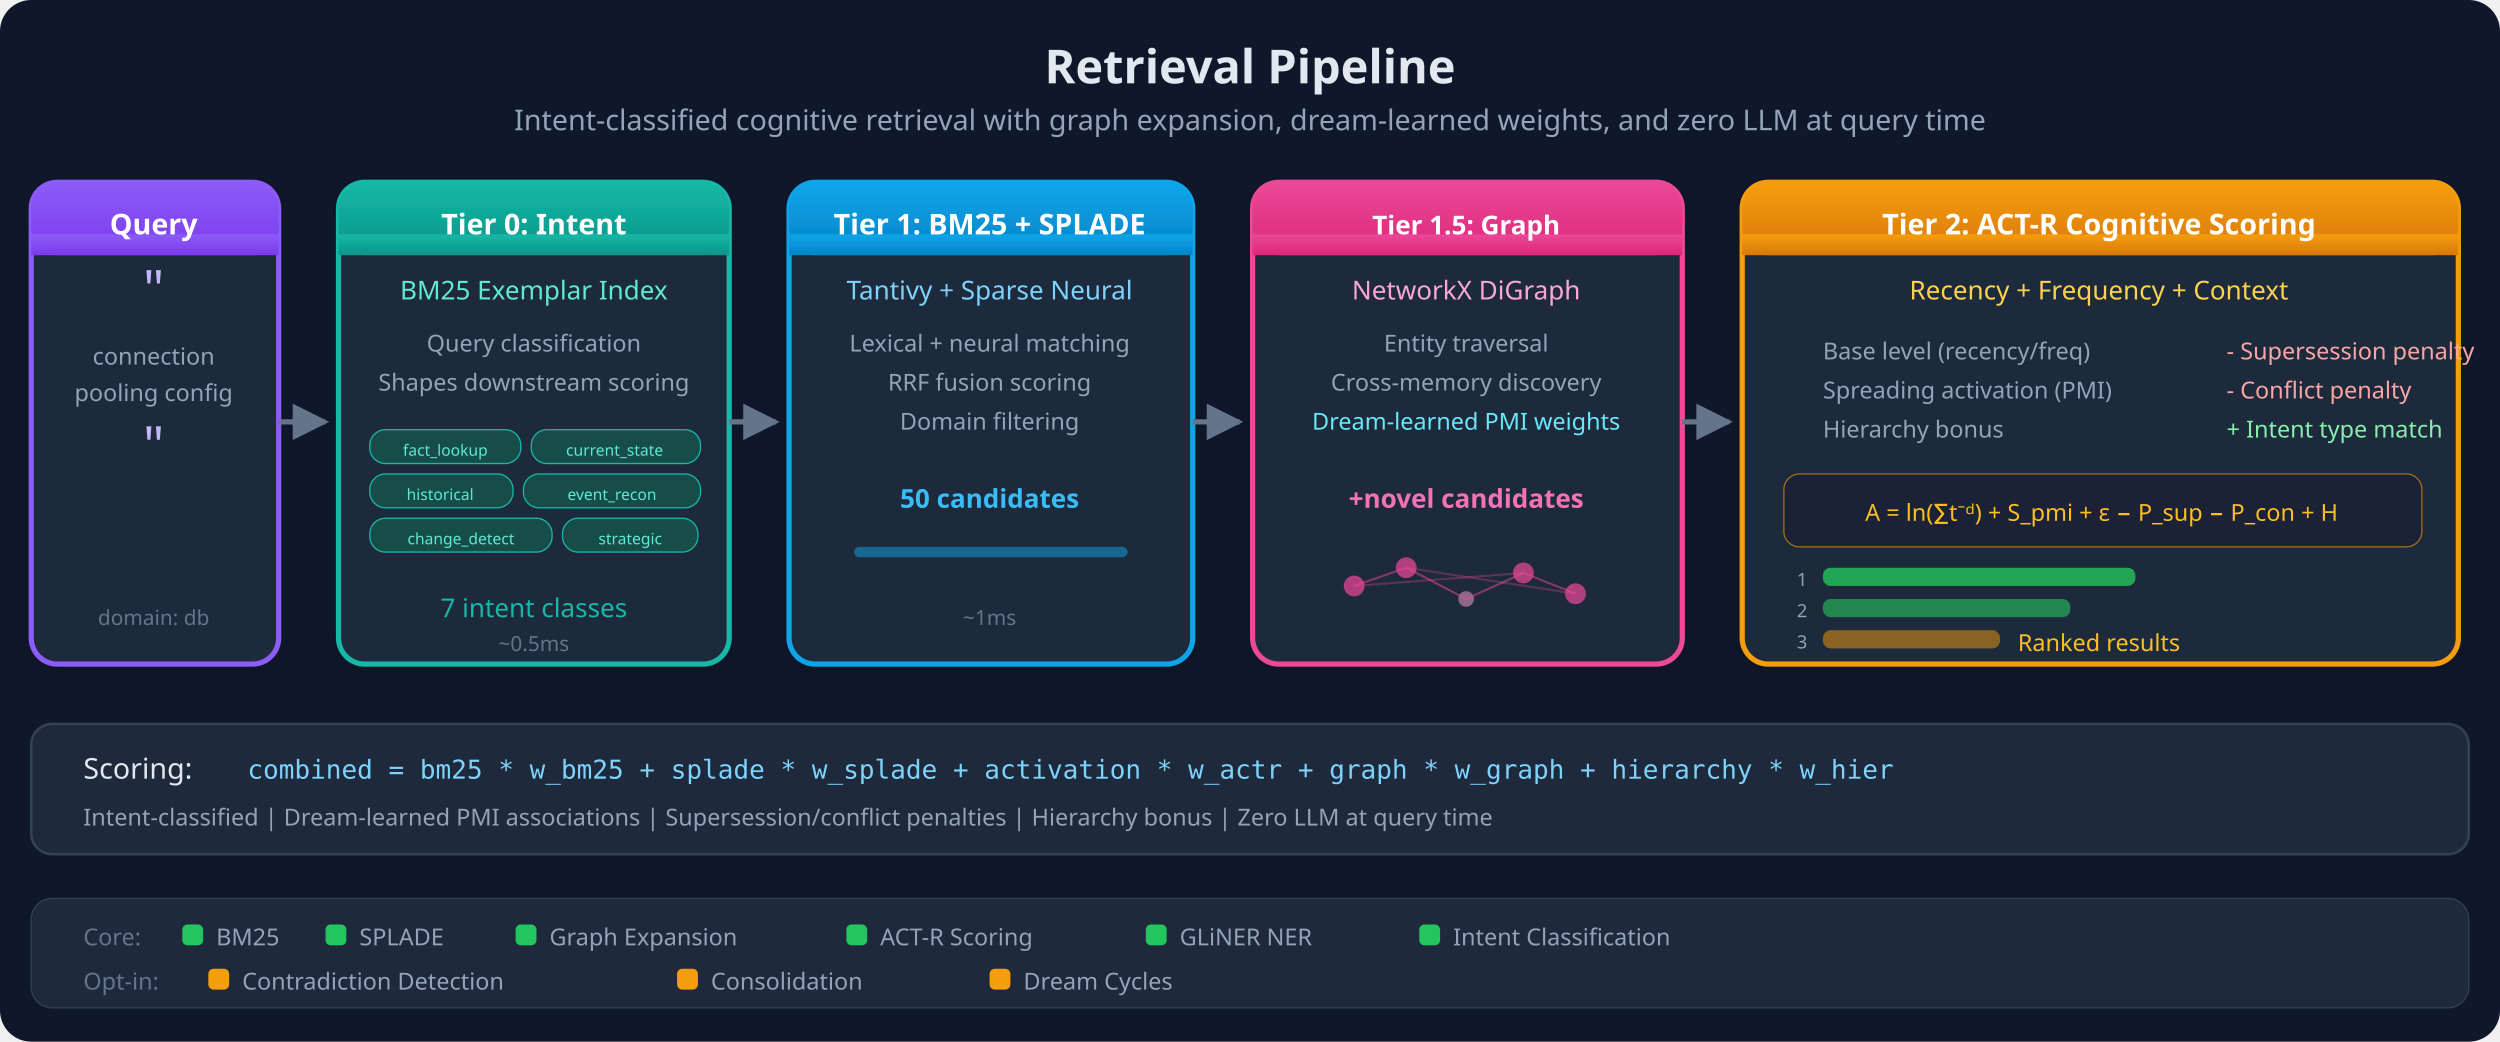
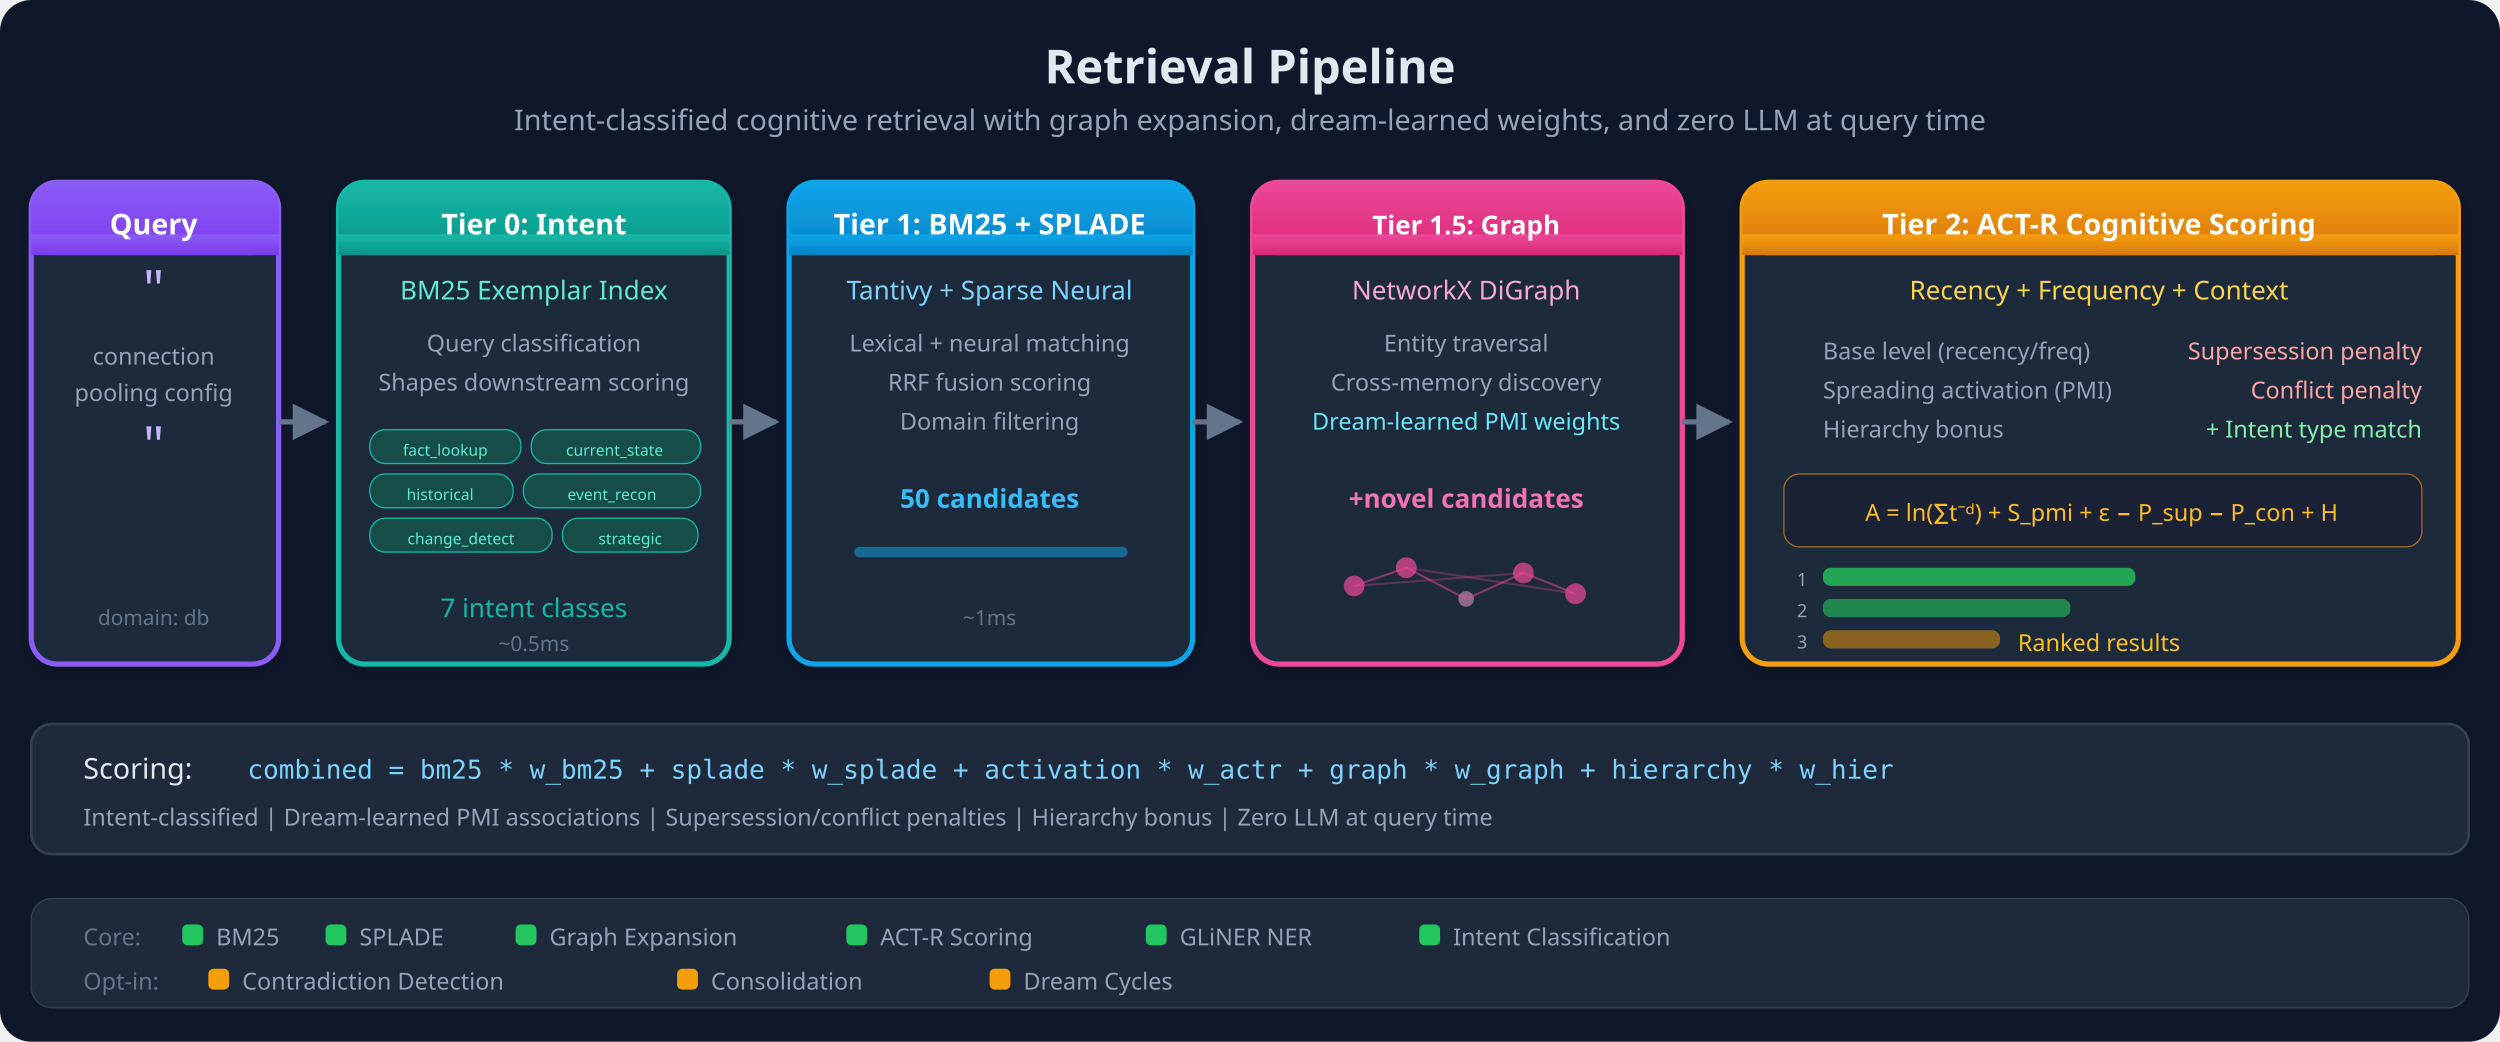
<svg xmlns="http://www.w3.org/2000/svg" viewBox="0 0 960 400" font-family="'Segoe UI', system-ui, -apple-system, sans-serif">
  <defs>
    <linearGradient id="qGrad" x1="0" y1="0" x2="0" y2="1">
      <stop offset="0%" stop-color="#8b5cf6" />
      <stop offset="100%" stop-color="#7c3aed" />
    </linearGradient>
    <linearGradient id="t0Grad" x1="0" y1="0" x2="0" y2="1">
      <stop offset="0%" stop-color="#14b8a6" />
      <stop offset="100%" stop-color="#0d9488" />
    </linearGradient>
    <linearGradient id="t1Grad" x1="0" y1="0" x2="0" y2="1">
      <stop offset="0%" stop-color="#0ea5e9" />
      <stop offset="100%" stop-color="#0284c7" />
    </linearGradient>
    <linearGradient id="t15Grad" x1="0" y1="0" x2="0" y2="1">
      <stop offset="0%" stop-color="#ec4899" />
      <stop offset="100%" stop-color="#db2777" />
    </linearGradient>
    <linearGradient id="t2Grad" x1="0" y1="0" x2="0" y2="1">
      <stop offset="0%" stop-color="#f59e0b" />
      <stop offset="100%" stop-color="#d97706" />
    </linearGradient>
    <filter id="ds" x="-4%" y="-4%" width="108%" height="116%">
      <feDropShadow dx="0" dy="2" stdDeviation="3" flood-color="#000" flood-opacity="0.15" />
    </filter>
    <marker id="arrow" viewBox="0 0 10 10" refX="9" refY="5" markerWidth="7" markerHeight="7" orient="auto">
      <path d="M 0 0 L 10 5 L 0 10 z" fill="#64748b" />
    </marker>
  </defs>
  <rect width="960" height="400" rx="12" fill="#0f172a" />
  <text x="480" y="32" text-anchor="middle" fill="#e2e8f0" font-size="18" font-weight="700">Retrieval Pipeline</text>
  <text x="480" y="50" text-anchor="middle" fill="#94a3b8" font-size="11">Intent-classified cognitive retrieval with graph expansion, dream-learned weights, and zero LLM at query time</text>
  <g filter="url(#ds)">
    <rect x="12" y="70" width="95" height="185" rx="10" fill="#1e293b" stroke="#8b5cf6" stroke-width="2" />
    <rect x="12" y="70" width="95" height="28" rx="10" fill="url(#qGrad)" />
    <rect x="12" y="90" width="95" height="8" fill="url(#qGrad)" />
    <text x="59" y="90" text-anchor="middle" fill="white" font-size="11" font-weight="600">Query</text>
    <text x="59" y="118" text-anchor="middle" fill="#c4b5fd" font-size="20">"</text>
    <text x="59" y="140" text-anchor="middle" fill="#94a3b8" font-size="9">connection</text>
    <text x="59" y="154" text-anchor="middle" fill="#94a3b8" font-size="9">pooling config</text>
    <text x="59" y="178" text-anchor="middle" fill="#c4b5fd" font-size="20">"</text>
    <text x="59" y="240" text-anchor="middle" fill="#64748b" font-size="8">domain: db</text>
  </g>
  <line x1="107" y1="162" x2="125" y2="162" stroke="#64748b" stroke-width="2" marker-end="url(#arrow)" />
  <g filter="url(#ds)">
    <rect x="130" y="70" width="150" height="185" rx="10" fill="#1e293b" stroke="#14b8a6" stroke-width="2" />
    <rect x="130" y="70" width="150" height="28" rx="10" fill="url(#t0Grad)" />
    <rect x="130" y="90" width="150" height="8" fill="url(#t0Grad)" />
    <text x="205" y="90" text-anchor="middle" fill="white" font-size="11" font-weight="600">Tier 0: Intent</text>
    <text x="205" y="115" text-anchor="middle" fill="#5eead4" font-size="10" font-weight="500">BM25 Exemplar Index</text>
    <text x="205" y="135" text-anchor="middle" fill="#94a3b8" font-size="9">Query classification</text>
    <text x="205" y="150" text-anchor="middle" fill="#94a3b8" font-size="9">Shapes downstream scoring</text>
    <rect x="142" y="165" width="58" height="13" rx="6" fill="#134e4a" stroke="#14b8a6" stroke-width="0.5" />
    <text x="171" y="175" text-anchor="middle" fill="#5eead4" font-size="6">fact_lookup</text>
    <rect x="204" y="165" width="65" height="13" rx="6" fill="#134e4a" stroke="#14b8a6" stroke-width="0.5" />
    <text x="236" y="175" text-anchor="middle" fill="#5eead4" font-size="6">current_state</text>
    <rect x="142" y="182" width="55" height="13" rx="6" fill="#134e4a" stroke="#14b8a6" stroke-width="0.5" />
    <text x="169" y="192" text-anchor="middle" fill="#5eead4" font-size="6">historical</text>
    <rect x="201" y="182" width="68" height="13" rx="6" fill="#134e4a" stroke="#14b8a6" stroke-width="0.5" />
    <text x="235" y="192" text-anchor="middle" fill="#5eead4" font-size="6">event_recon</text>
    <rect x="142" y="199" width="70" height="13" rx="6" fill="#134e4a" stroke="#14b8a6" stroke-width="0.5" />
    <text x="177" y="209" text-anchor="middle" fill="#5eead4" font-size="6">change_detect</text>
    <rect x="216" y="199" width="52" height="13" rx="6" fill="#134e4a" stroke="#14b8a6" stroke-width="0.5" />
    <text x="242" y="209" text-anchor="middle" fill="#5eead4" font-size="6">strategic</text>
    <text x="205" y="237" text-anchor="middle" fill="#14b8a6" font-size="10" font-weight="500">7 intent classes</text>
    <text x="205" y="250" text-anchor="middle" fill="#64748b" font-size="8">~0.5ms</text>
  </g>
  <line x1="280" y1="162" x2="298" y2="162" stroke="#64748b" stroke-width="2" marker-end="url(#arrow)" />
  <g filter="url(#ds)">
    <rect x="303" y="70" width="155" height="185" rx="10" fill="#1e293b" stroke="#0ea5e9" stroke-width="2" />
    <rect x="303" y="70" width="155" height="28" rx="10" fill="url(#t1Grad)" />
    <rect x="303" y="90" width="155" height="8" fill="url(#t1Grad)" />
    <text x="380" y="90" text-anchor="middle" fill="white" font-size="11" font-weight="600">Tier 1: BM25 + SPLADE</text>
    <text x="380" y="115" text-anchor="middle" fill="#7dd3fc" font-size="10" font-weight="500">Tantivy + Sparse Neural</text>
    <text x="380" y="135" text-anchor="middle" fill="#94a3b8" font-size="9">Lexical + neural matching</text>
    <text x="380" y="150" text-anchor="middle" fill="#94a3b8" font-size="9">RRF fusion scoring</text>
    <text x="380" y="165" text-anchor="middle" fill="#94a3b8" font-size="9">Domain filtering</text>
    <text x="380" y="195" text-anchor="middle" fill="#38bdf8" font-size="10" font-weight="600">50 candidates</text>
    <rect x="328" y="210" width="105" height="4" rx="2" fill="#0ea5e9" opacity="0.5" />
    <text x="380" y="240" text-anchor="middle" fill="#64748b" font-size="8">~1ms</text>
  </g>
  <line x1="458" y1="162" x2="476" y2="162" stroke="#64748b" stroke-width="2" marker-end="url(#arrow)" />
  <g filter="url(#ds)">
    <rect x="481" y="70" width="165" height="185" rx="10" fill="#1e293b" stroke="#ec4899" stroke-width="2" />
    <rect x="481" y="70" width="165" height="28" rx="10" fill="url(#t15Grad)" />
    <rect x="481" y="90" width="165" height="8" fill="url(#t15Grad)" />
    <text x="563" y="90" text-anchor="middle" fill="white" font-size="10" font-weight="600">Tier 1.5: Graph</text>
    <text x="563" y="115" text-anchor="middle" fill="#f9a8d4" font-size="10" font-weight="500">NetworkX DiGraph</text>
    <text x="563" y="135" text-anchor="middle" fill="#94a3b8" font-size="9">Entity traversal</text>
    <text x="563" y="150" text-anchor="middle" fill="#94a3b8" font-size="9">Cross-memory discovery</text>
    <text x="563" y="165" text-anchor="middle" fill="#67e8f9" font-size="9" font-weight="500">Dream-learned PMI weights</text>
    <text x="563" y="195" text-anchor="middle" fill="#f472b6" font-size="10" font-weight="600">+novel candidates</text>
    <circle cx="520" cy="225" r="4" fill="#ec4899" opacity="0.7" />
    <circle cx="540" cy="218" r="4" fill="#ec4899" opacity="0.7" />
    <circle cx="563" cy="230" r="3" fill="#f9a8d4" opacity="0.5" />
    <circle cx="585" cy="220" r="4" fill="#ec4899" opacity="0.7" />
    <circle cx="605" cy="228" r="4" fill="#ec4899" opacity="0.7" />
    <line x1="520" y1="225" x2="540" y2="218" stroke="#ec4899" stroke-width="0.8" opacity="0.5" />
    <line x1="540" y1="218" x2="563" y2="230" stroke="#ec4899" stroke-width="0.8" opacity="0.5" />
    <line x1="563" y1="230" x2="585" y2="220" stroke="#ec4899" stroke-width="0.8" opacity="0.5" />
    <line x1="585" y1="220" x2="605" y2="228" stroke="#ec4899" stroke-width="0.8" opacity="0.5" />
    <line x1="520" y1="225" x2="585" y2="220" stroke="#ec4899" stroke-width="0.8" opacity="0.3" />
    <line x1="540" y1="218" x2="605" y2="228" stroke="#ec4899" stroke-width="0.8" opacity="0.3" />
  </g>
  <line x1="646" y1="162" x2="664" y2="162" stroke="#64748b" stroke-width="2" marker-end="url(#arrow)" />
  <g filter="url(#ds)">
    <rect x="669" y="70" width="275" height="185" rx="10" fill="#1e293b" stroke="#f59e0b" stroke-width="2" />
    <rect x="669" y="70" width="275" height="28" rx="10" fill="url(#t2Grad)" />
    <rect x="669" y="90" width="275" height="8" fill="url(#t2Grad)" />
    <text x="806" y="90" text-anchor="middle" fill="white" font-size="11" font-weight="600">Tier 2: ACT-R Cognitive Scoring</text>
    <text x="806" y="115" text-anchor="middle" fill="#fcd34d" font-size="10" font-weight="500">Recency + Frequency + Context</text>
    <text x="700" y="138" fill="#94a3b8" font-size="9">Base level (recency/freq)</text>
    <text x="700" y="153" fill="#94a3b8" font-size="9">Spreading activation (PMI)</text>
    <text x="700" y="168" fill="#94a3b8" font-size="9">Hierarchy bonus</text>
-     <text x="855" y="138" fill="#fca5a5" font-size="9">- Supersession penalty</text>
-     <text x="855" y="153" fill="#fca5a5" font-size="9">- Conflict penalty</text>
-     <text x="855" y="168" fill="#86efac" font-size="9">+ Intent type match</text>
+     <text x="930" y="138" text-anchor="end" fill="#fca5a5" font-size="9">Supersession penalty</text>
+     <text x="930" y="153" text-anchor="end" fill="#fca5a5" font-size="9">Conflict penalty</text>
+     <text x="930" y="168" text-anchor="end" fill="#86efac" font-size="9">+ Intent type match</text>
    <rect x="685" y="182" width="245" height="28" rx="6" fill="#1a1a2e" stroke="#f59e0b" stroke-width="0.5" opacity="0.6" />
    <text x="807" y="200" text-anchor="middle" fill="#fbbf24" font-size="9" font-weight="500">A = ln(∑t⁻ᵈ) + S_pmi + ε − P_sup − P_con + H</text>
    <text x="690" y="225" fill="#94a3b8" font-size="7">1</text>
    <rect x="700" y="218" width="120" height="7" rx="3" fill="#22c55e" opacity="0.8" />
    <text x="690" y="237" fill="#94a3b8" font-size="7">2</text>
    <rect x="700" y="230" width="95" height="7" rx="3" fill="#22c55e" opacity="0.6" />
    <text x="690" y="249" fill="#94a3b8" font-size="7">3</text>
    <rect x="700" y="242" width="68" height="7" rx="3" fill="#f59e0b" opacity="0.5" />
    <text x="806" y="250" text-anchor="middle" fill="#fbbf24" font-size="9" font-weight="500">Ranked results</text>
  </g>
  <rect x="12" y="278" width="936" height="50" rx="8" fill="#1e293b" stroke="#334155" stroke-width="1" />
  <text x="32" y="299" fill="#e2e8f0" font-size="11" font-weight="500">Scoring:</text>
  <text x="95" y="299" fill="#7dd3fc" font-size="10" font-family="'Fira Code', monospace">combined = bm25 * w_bm25 + splade * w_splade + activation * w_actr + graph * w_graph + hierarchy * w_hier</text>
  <text x="32" y="317" fill="#94a3b8" font-size="9">Intent-classified | Dream-learned PMI associations | Supersession/conflict penalties | Hierarchy bonus | Zero LLM at query time</text>
  <rect x="12" y="345" width="936" height="42" rx="8" fill="#1e293b" stroke="#334155" stroke-width="0.5" />
  <text x="32" y="363" fill="#64748b" font-size="9" font-weight="500">Core:</text>
  <rect x="70" y="355" width="8" height="8" rx="2" fill="#22c55e" />
  <text x="83" y="363" fill="#94a3b8" font-size="9">BM25</text>
  <rect x="125" y="355" width="8" height="8" rx="2" fill="#22c55e" />
  <text x="138" y="363" fill="#94a3b8" font-size="9">SPLADE</text>
  <rect x="198" y="355" width="8" height="8" rx="2" fill="#22c55e" />
  <text x="211" y="363" fill="#94a3b8" font-size="9">Graph Expansion</text>
  <rect x="325" y="355" width="8" height="8" rx="2" fill="#22c55e" />
  <text x="338" y="363" fill="#94a3b8" font-size="9">ACT-R Scoring</text>
  <rect x="440" y="355" width="8" height="8" rx="2" fill="#22c55e" />
  <text x="453" y="363" fill="#94a3b8" font-size="9">GLiNER NER</text>
  <rect x="545" y="355" width="8" height="8" rx="2" fill="#22c55e" />
  <text x="558" y="363" fill="#94a3b8" font-size="9">Intent Classification</text>
  <text x="32" y="380" fill="#64748b" font-size="9" font-weight="500">Opt-in:</text>
  <rect x="80" y="372" width="8" height="8" rx="2" fill="#f59e0b" />
  <text x="93" y="380" fill="#94a3b8" font-size="9">Contradiction Detection</text>
  <rect x="260" y="372" width="8" height="8" rx="2" fill="#f59e0b" />
  <text x="273" y="380" fill="#94a3b8" font-size="9">Consolidation</text>
  <rect x="380" y="372" width="8" height="8" rx="2" fill="#f59e0b" />
  <text x="393" y="380" fill="#94a3b8" font-size="9">Dream Cycles</text>
</svg>
